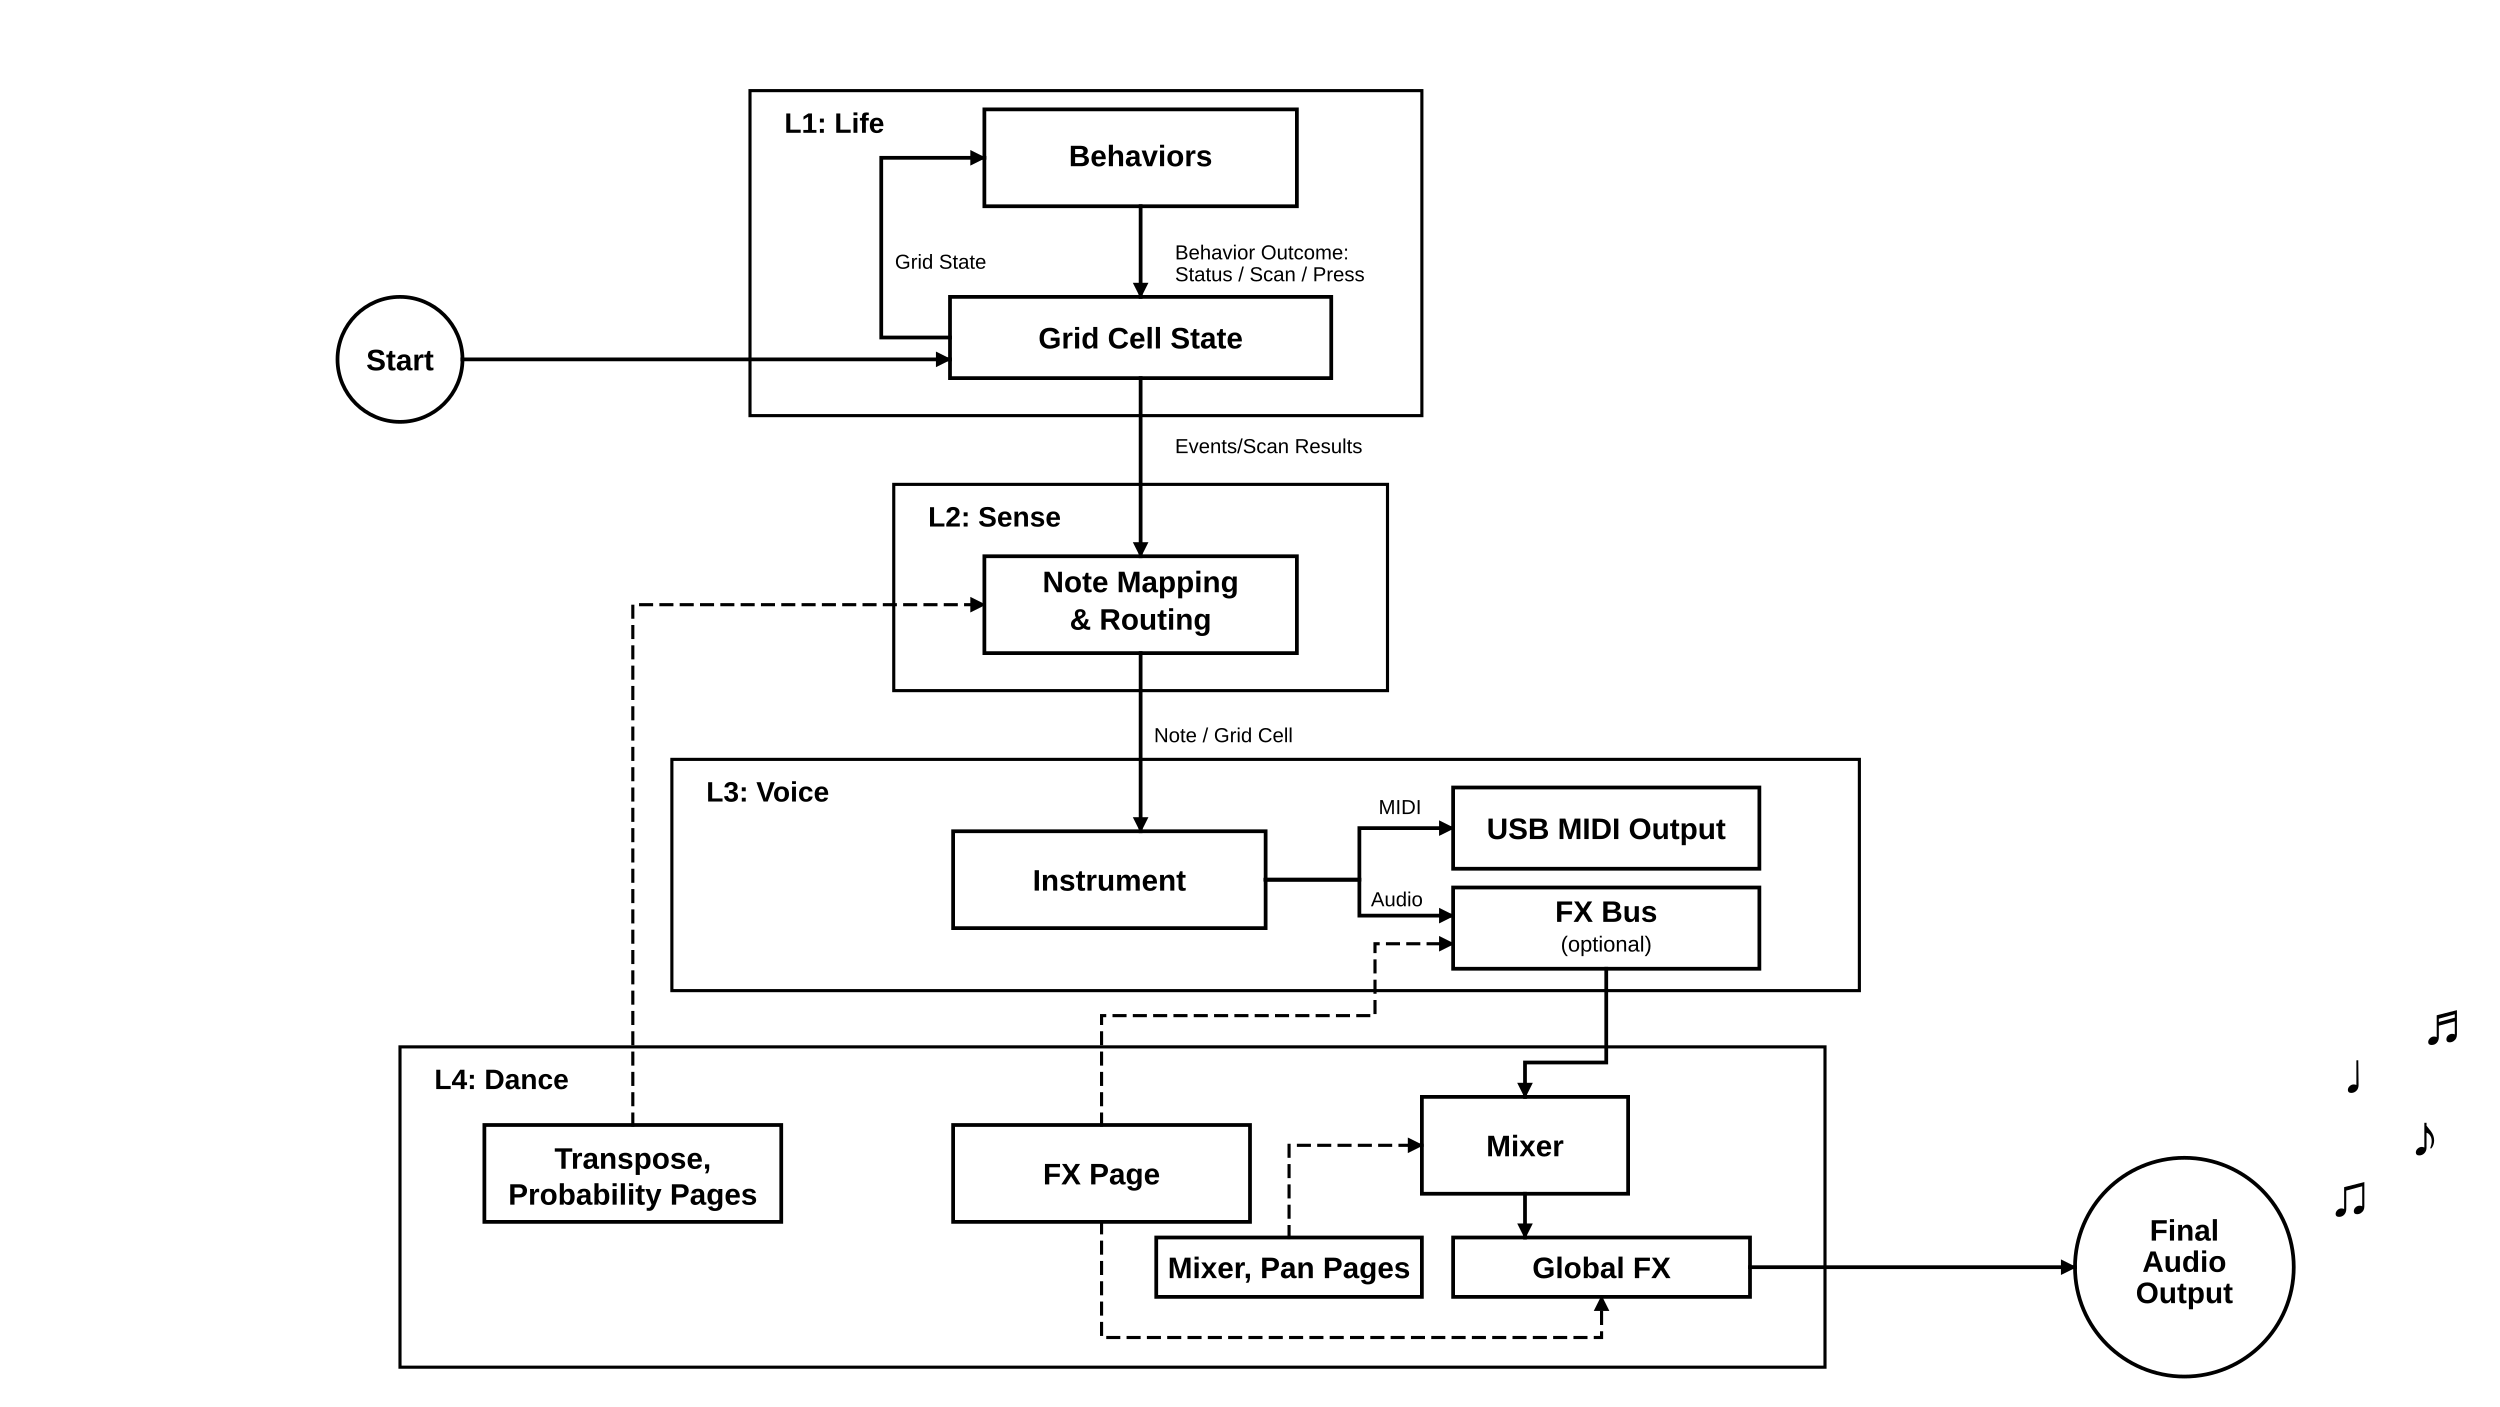
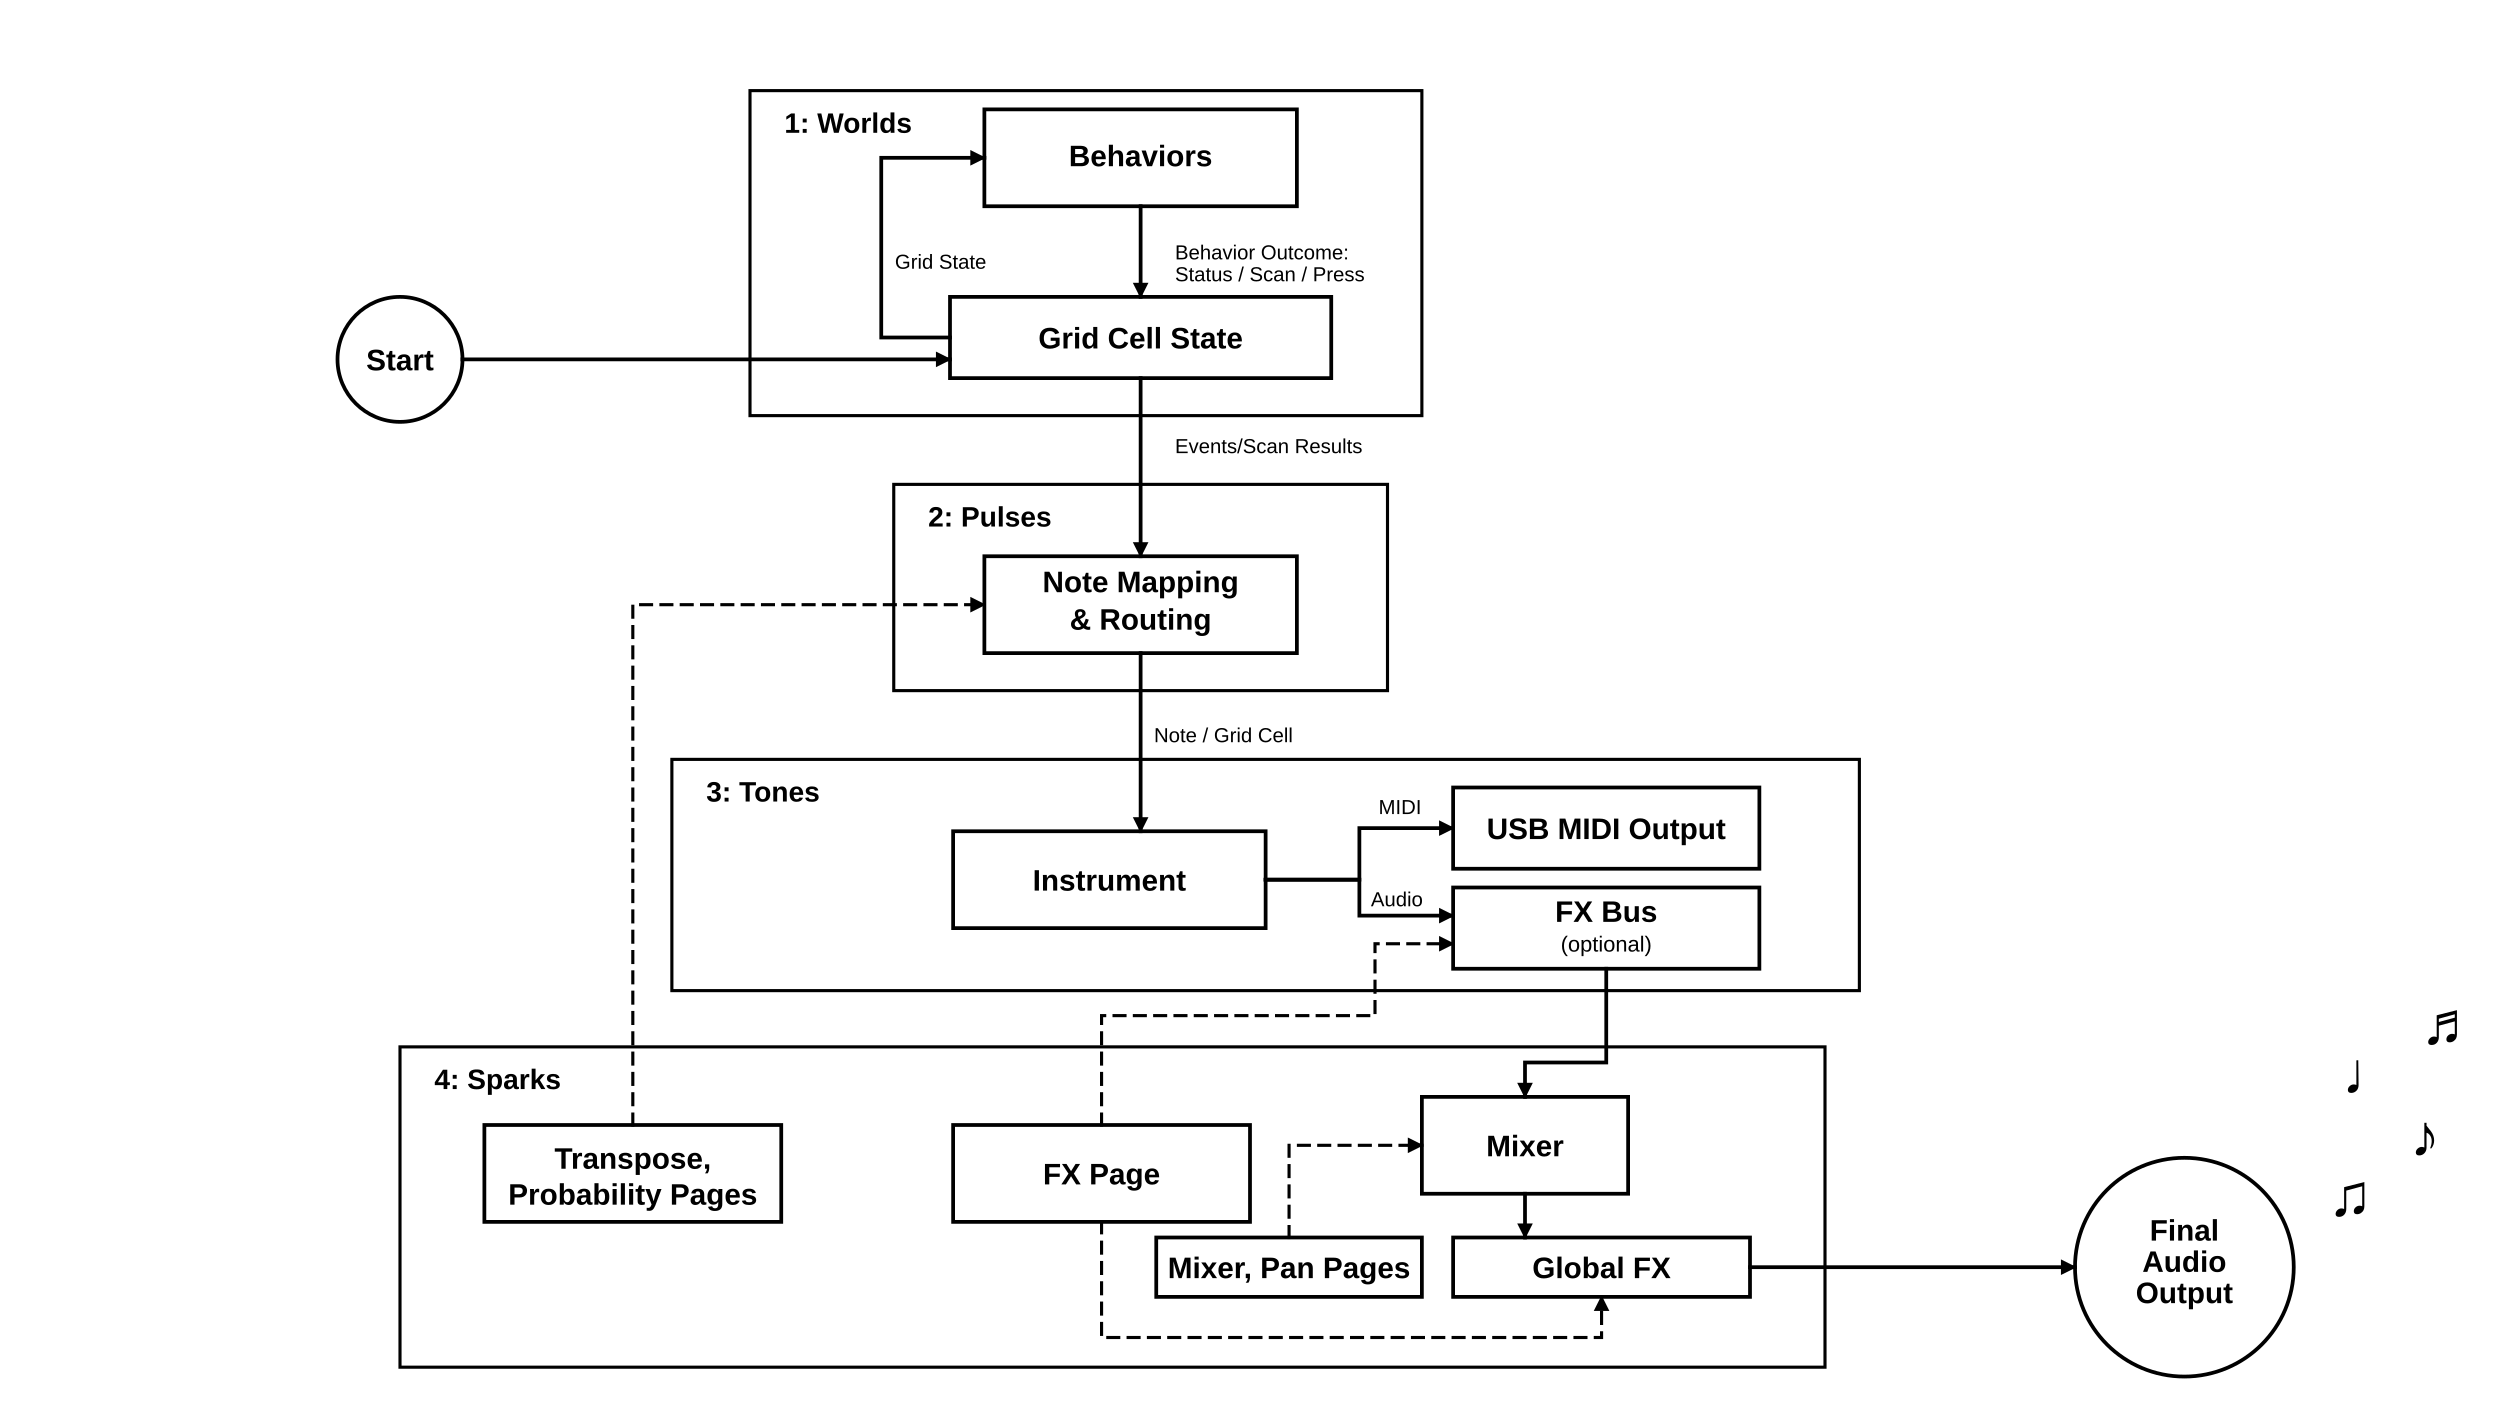
<svg xmlns="http://www.w3.org/2000/svg" viewBox="0 0 1600 900" width="100%" role="graphics-document document" aria-roledescription="flowchart" aria-label="Cell state to sound flowchart">
  <defs>
    <marker id="arrow" markerWidth="10" markerHeight="10" refX="9" refY="5" orient="auto" markerUnits="userSpaceOnUse">
      <path d="M0,0 L10,5 L0,10 z" fill="#000" />
    </marker>
  </defs>
  <style>
    .box, .group { fill: none; stroke: #000; stroke-width: 2.4; }
    .group { stroke-width: 2; }
    .txt { fill: #000; font-family: "Segoe UI", Arial, sans-serif; font-size: 17px; }
    .title { font-size: 19px; font-weight: 700; }
    .group-title { font-size: 18px; font-weight: 700; }
    .small { font-size: 14px; }
    .note-symbol { font-size: 38px; }
    .line { fill: none; stroke: #000; stroke-width: 2.4; stroke-linecap: square; stroke-linejoin: miter; marker-end: url(#arrow); }
    .line.thin { stroke-width: 2; }
    .line.page-control { stroke-dasharray: 7 6; }
    .label { fill: #000; font-family: "Segoe UI", Arial, sans-serif; font-size: 13px; }
  </style>
  <g id="nodes">
    <circle class="box" cx="256" cy="230" r="40" />
    <text class="txt title" x="256" y="237" text-anchor="middle">Start</text>
    <rect class="group" x="480" y="58" width="430" height="208" />
-     <text class="txt group-title" x="502" y="85">L1: Life</text>
+     <text class="txt group-title" x="502" y="85">1: Worlds</text>
    <rect class="box" x="630" y="70" width="200" height="62" />
    <text class="txt title" x="730" y="101" text-anchor="middle" dominant-baseline="middle">Behaviors</text>
    <rect class="box" x="608" y="190" width="244" height="52" />
    <text class="txt title" x="730" y="223" text-anchor="middle">Grid Cell State</text>
    <rect class="group" x="572" y="310" width="316" height="132" />
-     <text class="txt group-title" x="594" y="337">L2: Sense</text>
+     <text class="txt group-title" x="594" y="337">2: Pulses</text>
    <rect class="box" x="630" y="356" width="200" height="62" />
    <text class="txt title" x="730" y="379" text-anchor="middle">Note Mapping</text>
    <text class="txt title" x="730" y="403" text-anchor="middle">&amp; Routing</text>
    <rect class="group" x="430" y="486" width="760" height="148" />
-     <text class="txt group-title" x="452" y="513">L3: Voice</text>
+     <text class="txt group-title" x="452" y="513">3: Tones</text>
    <rect class="box" x="610" y="532" width="200" height="62" />
    <text class="txt title" x="710" y="570" text-anchor="middle">Instrument</text>
    <rect class="box" x="930" y="504" width="196" height="52" />
    <text class="txt title" x="1028" y="537" text-anchor="middle">USB MIDI Output</text>
    <rect class="box" x="930" y="568" width="196" height="52" />
    <text class="txt title" x="1028" y="590" text-anchor="middle">FX Bus</text>
    <text class="txt small" x="1028" y="609" text-anchor="middle">(optional)</text>
    <rect class="group" x="256" y="670" width="912" height="205" />
-     <text class="txt group-title" x="278" y="697">L4: Dance</text>
+     <text class="txt group-title" x="278" y="697">4: Sparks</text>
    <rect class="box" x="310" y="720" width="190" height="62" />
    <text class="txt title" x="405" y="748" text-anchor="middle">Transpose,</text>
    <text class="txt title" x="405" y="771" text-anchor="middle">Probability Pages</text>
    <rect class="box" x="610" y="720" width="190" height="62" />
    <text class="txt title" x="705" y="758" text-anchor="middle">FX Page</text>
    <rect class="box" x="910" y="702" width="132" height="62" />
    <text class="txt title" x="976" y="740" text-anchor="middle">Mixer</text>
    <rect class="box" x="930" y="792" width="190" height="38" />
    <text class="txt title" x="1025" y="818" text-anchor="middle">Global FX</text>
    <rect class="box" x="740" y="792" width="170" height="38" />
    <text class="txt title" x="825" y="818" text-anchor="middle">Mixer, Pan Pages</text>
    <circle class="box" cx="1398" cy="811" r="70" />
    <text class="txt title" x="1398" y="794" text-anchor="middle">Final</text>
    <text class="txt title" x="1398" y="814" text-anchor="middle">Audio</text>
    <text class="txt title" x="1398" y="834" text-anchor="middle">Output</text>
    <text class="txt note-symbol" x="1504" y="778" text-anchor="middle">♫</text>
    <text class="txt note-symbol" x="1552" y="740" text-anchor="middle">♪</text>
    <text class="txt note-symbol" x="1518" y="700" text-anchor="middle">♩</text>
    <text class="txt note-symbol" x="1568" y="668" text-anchor="middle">♬</text>
  </g>
  <g id="arrows">
    <path class="line" d="M296 230 H608" />
    <path class="line" d="M730 132 V190" />
    <path class="line" d="M608 216 H564 V101 H630" />
    <text class="label" x="752" y="166" text-anchor="start">Behavior Outcome:</text>
    <text class="label" x="752" y="180" text-anchor="start">Status / Scan / Press</text>
    <text class="label" x="602" y="172" text-anchor="middle">Grid State</text>
    <path class="line" d="M730 242 V356" />
    <text class="label" x="752" y="290" text-anchor="start">Events/Scan Results</text>
    <path class="line" d="M730 418 V532" />
    <text class="label" x="783" y="475" text-anchor="middle">Note / Grid Cell</text>
    <path class="line" d="M810 563 H870 V530 H930" />
    <text class="label" x="896" y="521" text-anchor="middle">MIDI</text>
    <path class="line" d="M810 563 H870 V586 H930" />
    <text class="label" x="894" y="580" text-anchor="middle">Audio</text>
    <path class="line" d="M1028 620 V680 H976 V702" />
    <path class="line" d="M976 764 V792" />
    <path class="line" d="M1120 811 H1328" />
    <path class="line thin page-control" d="M405 720 V387 H630" />
    <path class="line thin page-control" d="M705 720 V650 H880 V604 H930" />
    <path class="line thin page-control" d="M825 792 V733 H910" />
    <path class="line thin page-control" d="M705 782 V856 H1025 V830" />
  </g>
</svg>
